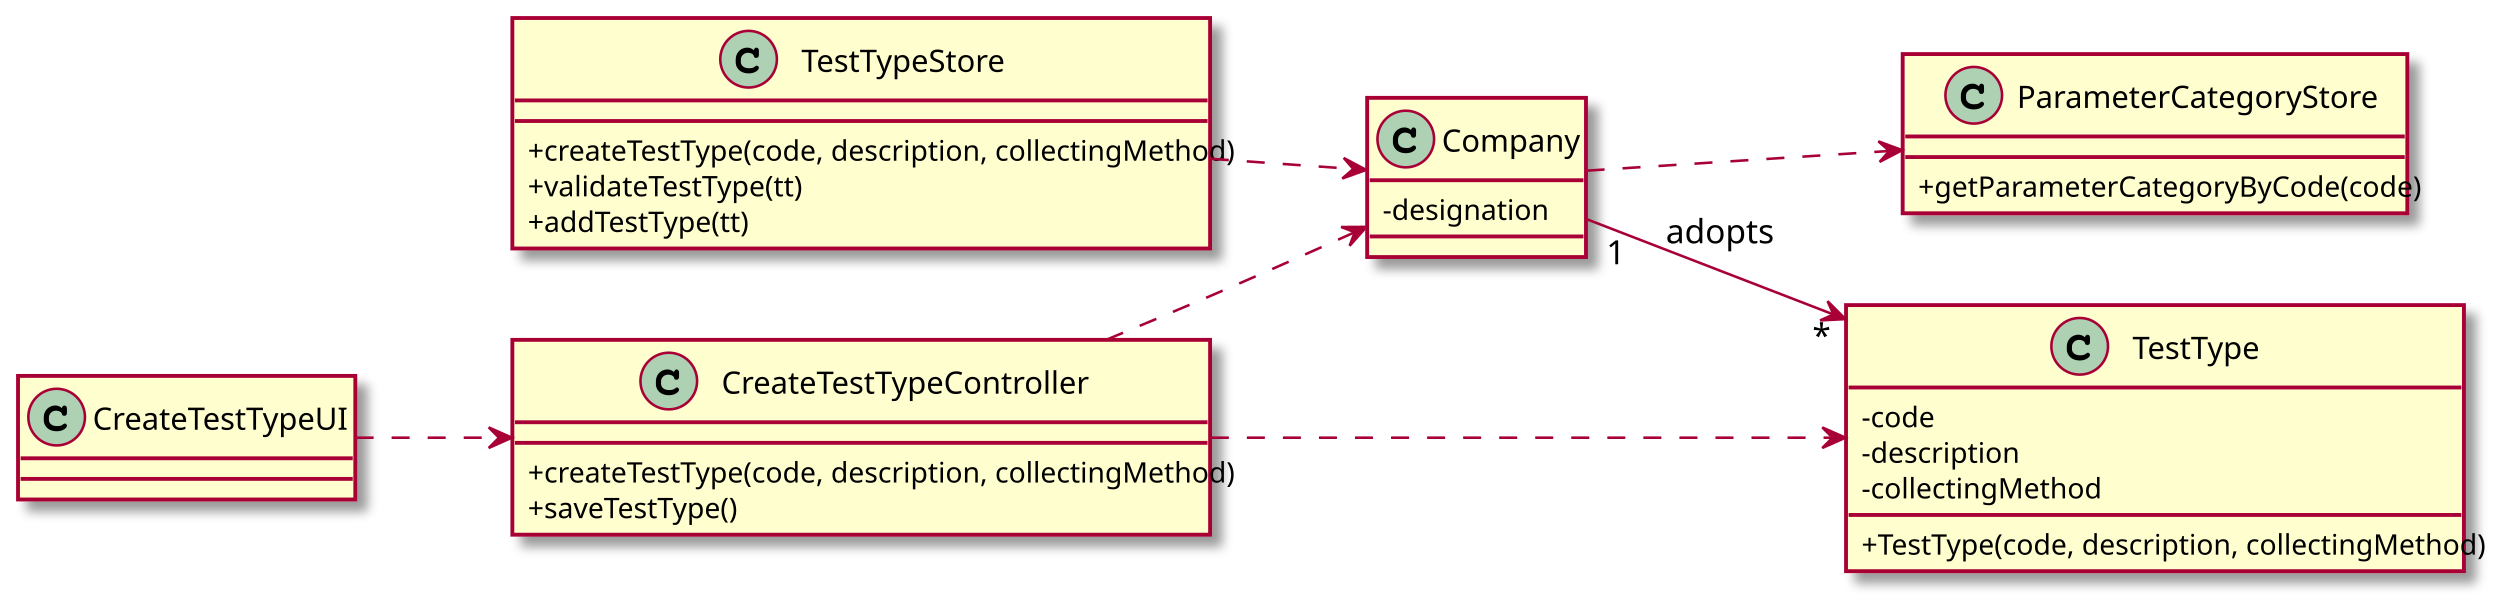
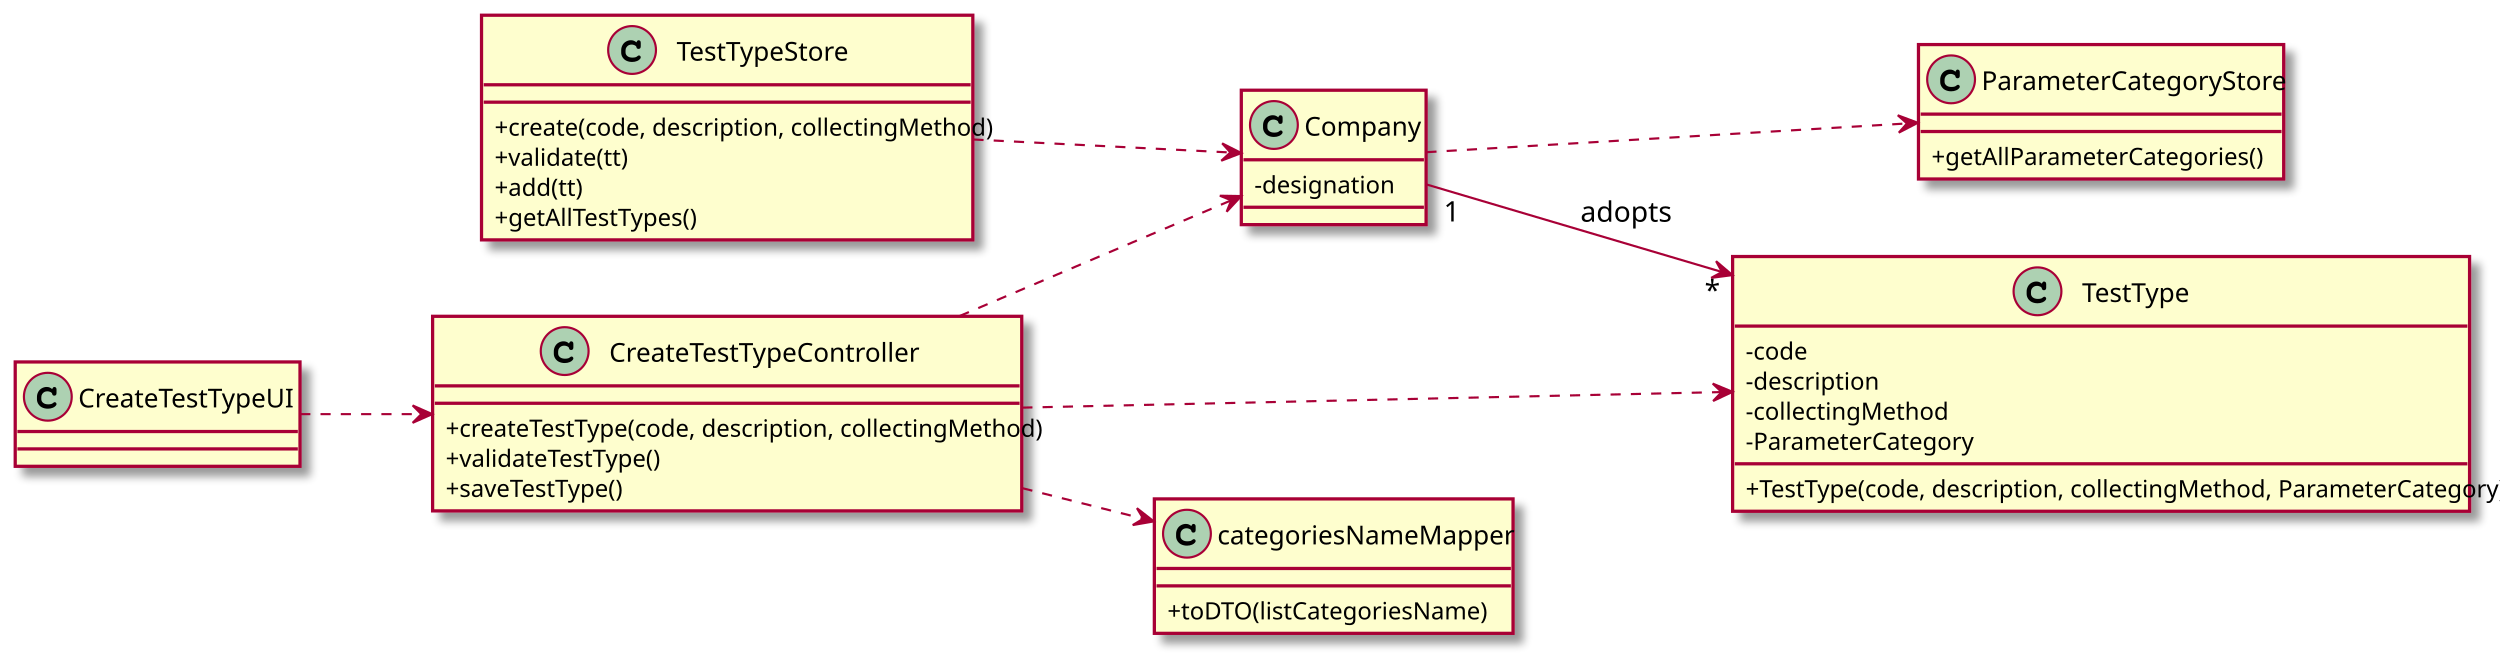
- <svg xmlns="http://www.w3.org/2000/svg" contentScriptType="application/ecmascript" contentStyleType="text/css" height="235px" preserveAspectRatio="none" style="width:971px;height:235px;" version="1.1" viewBox="0 0 971 235" width="971px" zoomAndPan="magnify">
+ <svg xmlns="http://www.w3.org/2000/svg" contentScriptType="application/ecmascript" contentStyleType="text/css" height="457.5px" preserveAspectRatio="none" style="width:1725px;height:457px;" version="1.1" viewBox="0 0 1725 457" width="1725px" zoomAndPan="magnify">
  <defs>
-     <filter height="300%" id="ff31989xpfrcj" width="300%" x="-1" y="-1">
-       <feGaussianBlur result="blurOut" stdDeviation="2.0" />
+     <filter height="300%" id="f78qx5neanmmz" width="300%" x="-1" y="-1">
+       <feGaussianBlur result="blurOut" stdDeviation="3.0" />
      <feColorMatrix in="blurOut" result="blurOut2" type="matrix" values="0 0 0 0 0 0 0 0 0 0 0 0 0 0 0 0 0 0 .4 0" />
-       <feOffset dx="4.0" dy="4.0" in="blurOut2" result="blurOut3" />
+       <feOffset dx="6.0" dy="6.0" in="blurOut2" result="blurOut3" />
      <feBlend in="SourceGraphic" in2="blurOut3" mode="normal" />
    </filter>
  </defs>
  <g>
-     <rect codeLine="4" fill="#FEFECE" filter="url(#ff31989xpfrcj)" height="61.836" id="C" style="stroke:#A80036;stroke-width:1.5;" width="85" x="531" y="38" />
-     <ellipse cx="546" cy="54" fill="#ADD1B2" rx="11" ry="11" style="stroke:#A80036;stroke-width:1.0;" />
-     <path d="M548,50.5 Q548.203,50 548.438,49.75 Q548.672,49.5 548.938,49.5 Q549.406,49.5 549.703,49.781 Q550,50.062 550,50.719 L550,52.281 Q550,52.938 549.719,53.219 Q549.438,53.5 549,53.5 Q548.609,53.5 548.359,53.328 Q548.109,53.156 548,52.703 Q547.953,52.391 547.781,52.219 Q547.469,51.891 546.906,51.703 Q546.344,51.5 545.781,51.5 Q545.078,51.5 544.484,51.781 Q543.906,52.062 543.453,52.688 Q543,53.312 543,54.172 L543,55.094 Q543,56.125 543.844,56.812 Q544.688,57.5 546.188,57.5 Q547.078,57.5 547.703,57.297 Q548.062,57.188 548.469,56.828 Q548.734,56.625 548.875,56.562 Q549.016,56.5 549.188,56.5 Q549.516,56.5 549.75,56.766 Q550,57.016 550,57.375 Q550,57.719 549.656,58.125 Q549.156,58.719 548.359,59.047 Q547.312,59.5 546.031,59.5 Q544.531,59.5 543.328,58.906 Q542.359,58.438 541.672,57.422 Q541,56.406 541,55.203 L541,54.109 Q541,52.859 541.594,51.766 Q542.203,50.672 543.25,50.094 Q544.312,49.5 545.5,49.5 Q546.219,49.5 546.844,49.75 Q547.469,50 548,50.5 Z " fill="#000000" />
-     <text fill="#000000" font-family="sans-serif" font-size="12" lengthAdjust="spacing" textLength="53" x="560" y="58.91">Company</text>
-     <line style="stroke:#A80036;stroke-width:1.5;" x1="532" x2="615" y1="70" y2="70" />
-     <text fill="#000000" font-family="sans-serif" font-size="11" lengthAdjust="spacing" textLength="59" x="537" y="85.419">-designation</text>
-     <line style="stroke:#A80036;stroke-width:1.5;" x1="532" x2="615" y1="91.836" y2="91.836" />
-     <rect codeLine="8" fill="#FEFECE" filter="url(#ff31989xpfrcj)" height="89.508" id="TTS" style="stroke:#A80036;stroke-width:1.5;" width="271" x="199" y="7" />
-     <ellipse cx="290.75" cy="23" fill="#ADD1B2" rx="11" ry="11" style="stroke:#A80036;stroke-width:1.0;" />
-     <path d="M292.75,19.5 Q292.953,19 293.188,18.75 Q293.422,18.5 293.688,18.5 Q294.156,18.5 294.453,18.781 Q294.75,19.062 294.75,19.719 L294.75,21.281 Q294.75,21.938 294.469,22.219 Q294.188,22.5 293.75,22.5 Q293.359,22.5 293.109,22.328 Q292.859,22.156 292.75,21.703 Q292.703,21.391 292.531,21.219 Q292.219,20.891 291.656,20.703 Q291.094,20.5 290.531,20.5 Q289.828,20.5 289.234,20.781 Q288.656,21.062 288.203,21.688 Q287.75,22.312 287.75,23.172 L287.75,24.094 Q287.75,25.125 288.594,25.812 Q289.438,26.5 290.938,26.5 Q291.828,26.5 292.453,26.297 Q292.812,26.188 293.219,25.828 Q293.484,25.625 293.625,25.562 Q293.766,25.5 293.938,25.5 Q294.266,25.5 294.5,25.766 Q294.75,26.016 294.75,26.375 Q294.75,26.719 294.406,27.125 Q293.906,27.719 293.109,28.047 Q292.062,28.5 290.781,28.5 Q289.281,28.5 288.078,27.906 Q287.109,27.438 286.422,26.422 Q285.75,25.406 285.75,24.203 L285.75,23.109 Q285.75,21.859 286.344,20.766 Q286.953,19.672 288,19.094 Q289.062,18.5 290.25,18.5 Q290.969,18.5 291.594,18.75 Q292.219,19 292.75,19.5 Z " fill="#000000" />
-     <text fill="#000000" font-family="sans-serif" font-size="12" lengthAdjust="spacing" textLength="79" x="311.25" y="27.91">TestTypeStore</text>
-     <line style="stroke:#A80036;stroke-width:1.5;" x1="200" x2="469" y1="39" y2="39" />
-     <line style="stroke:#A80036;stroke-width:1.5;" x1="200" x2="469" y1="47" y2="47" />
-     <text fill="#000000" font-family="sans-serif" font-size="11" lengthAdjust="spacing" textLength="259" x="205" y="62.419">+createTestType(code, description, collectingMethod)</text>
-     <text fill="#000000" font-family="sans-serif" font-size="11" lengthAdjust="spacing" textLength="102" x="205" y="76.255">+validateTestType(tt)</text>
-     <text fill="#000000" font-family="sans-serif" font-size="11" lengthAdjust="spacing" textLength="83" x="205" y="90.091">+addTestType(tt)</text>
-     <rect codeLine="14" fill="#FEFECE" filter="url(#ff31989xpfrcj)" height="61.836" id="PCS" style="stroke:#A80036;stroke-width:1.5;" width="196" x="739" y="21" />
-     <ellipse cx="766.6" cy="37" fill="#ADD1B2" rx="11" ry="11" style="stroke:#A80036;stroke-width:1.0;" />
-     <path d="M768.6,33.5 Q768.803,33 769.038,32.75 Q769.272,32.5 769.538,32.5 Q770.006,32.5 770.303,32.781 Q770.6,33.062 770.6,33.719 L770.6,35.281 Q770.6,35.938 770.319,36.219 Q770.038,36.5 769.6,36.5 Q769.209,36.5 768.959,36.328 Q768.709,36.156 768.6,35.703 Q768.553,35.391 768.381,35.219 Q768.069,34.891 767.506,34.703 Q766.944,34.5 766.381,34.5 Q765.678,34.5 765.084,34.781 Q764.506,35.062 764.053,35.688 Q763.6,36.312 763.6,37.172 L763.6,38.094 Q763.6,39.125 764.444,39.812 Q765.288,40.5 766.788,40.5 Q767.678,40.5 768.303,40.297 Q768.663,40.188 769.069,39.828 Q769.334,39.625 769.475,39.562 Q769.616,39.5 769.788,39.5 Q770.116,39.5 770.35,39.766 Q770.6,40.016 770.6,40.375 Q770.6,40.719 770.256,41.125 Q769.756,41.719 768.959,42.047 Q767.913,42.5 766.631,42.5 Q765.131,42.5 763.928,41.906 Q762.959,41.438 762.272,40.422 Q761.6,39.406 761.6,38.203 L761.6,37.109 Q761.6,35.859 762.194,34.766 Q762.803,33.672 763.85,33.094 Q764.913,32.5 766.1,32.5 Q766.819,32.5 767.444,32.75 Q768.069,33 768.6,33.5 Z " fill="#000000" />
-     <text fill="#000000" font-family="sans-serif" font-size="12" lengthAdjust="spacing" textLength="136" x="783.4" y="41.91">ParameterCategoryStore</text>
-     <line style="stroke:#A80036;stroke-width:1.5;" x1="740" x2="934" y1="53" y2="53" />
-     <line style="stroke:#A80036;stroke-width:1.5;" x1="740" x2="934" y1="61" y2="61" />
-     <text fill="#000000" font-family="sans-serif" font-size="11" lengthAdjust="spacing" textLength="184" x="745" y="76.419">+getParameterCategoryByCode(code)</text>
-     <rect codeLine="31" fill="#FEFECE" filter="url(#ff31989xpfrcj)" height="103.344" id="TT" style="stroke:#A80036;stroke-width:1.5;" width="240" x="717" y="118.5" />
-     <ellipse cx="807.75" cy="134.5" fill="#ADD1B2" rx="11" ry="11" style="stroke:#A80036;stroke-width:1.0;" />
-     <path d="M809.75,131 Q809.953,130.5 810.188,130.25 Q810.422,130 810.688,130 Q811.156,130 811.453,130.281 Q811.75,130.562 811.75,131.219 L811.75,132.781 Q811.75,133.438 811.469,133.719 Q811.188,134 810.75,134 Q810.359,134 810.109,133.828 Q809.859,133.656 809.75,133.203 Q809.703,132.891 809.531,132.719 Q809.219,132.391 808.656,132.203 Q808.094,132 807.531,132 Q806.828,132 806.234,132.281 Q805.656,132.562 805.203,133.188 Q804.75,133.812 804.75,134.672 L804.75,135.594 Q804.75,136.625 805.594,137.312 Q806.438,138 807.938,138 Q808.828,138 809.453,137.797 Q809.812,137.688 810.219,137.328 Q810.484,137.125 810.625,137.062 Q810.766,137 810.938,137 Q811.266,137 811.5,137.266 Q811.75,137.516 811.75,137.875 Q811.75,138.219 811.406,138.625 Q810.906,139.219 810.109,139.547 Q809.062,140 807.781,140 Q806.281,140 805.078,139.406 Q804.109,138.938 803.422,137.922 Q802.75,136.906 802.75,135.703 L802.75,134.609 Q802.75,133.359 803.344,132.266 Q803.953,131.172 805,130.594 Q806.062,130 807.25,130 Q807.969,130 808.594,130.25 Q809.219,130.5 809.75,131 Z " fill="#000000" />
-     <text fill="#000000" font-family="sans-serif" font-size="12" lengthAdjust="spacing" textLength="50" x="828.25" y="139.41">TestType</text>
-     <line style="stroke:#A80036;stroke-width:1.5;" x1="718" x2="956" y1="150.5" y2="150.5" />
-     <text fill="#000000" font-family="sans-serif" font-size="11" lengthAdjust="spacing" textLength="28" x="723" y="165.919">-code</text>
-     <text fill="#000000" font-family="sans-serif" font-size="11" lengthAdjust="spacing" textLength="57" x="723" y="179.755">-description</text>
-     <text fill="#000000" font-family="sans-serif" font-size="11" lengthAdjust="spacing" textLength="84" x="723" y="193.591">-collectingMethod</text>
-     <line style="stroke:#A80036;stroke-width:1.5;" x1="718" x2="956" y1="200.008" y2="200.008" />
-     <text fill="#000000" font-family="sans-serif" font-size="11" lengthAdjust="spacing" textLength="228" x="723" y="215.427">+TestType(code, description, collectingMethod)</text>
-     <rect codeLine="32" fill="#FEFECE" filter="url(#ff31989xpfrcj)" height="75.672" id="CTTC" style="stroke:#A80036;stroke-width:1.5;" width="271" x="199" y="132" />
-     <ellipse cx="259.75" cy="148" fill="#ADD1B2" rx="11" ry="11" style="stroke:#A80036;stroke-width:1.0;" />
-     <path d="M261.75,144.5 Q261.953,144 262.188,143.75 Q262.422,143.5 262.688,143.5 Q263.156,143.5 263.453,143.781 Q263.75,144.062 263.75,144.719 L263.75,146.281 Q263.75,146.938 263.469,147.219 Q263.188,147.5 262.75,147.5 Q262.359,147.5 262.109,147.328 Q261.859,147.156 261.75,146.703 Q261.703,146.391 261.531,146.219 Q261.219,145.891 260.656,145.703 Q260.094,145.5 259.531,145.5 Q258.828,145.5 258.234,145.781 Q257.656,146.062 257.203,146.688 Q256.75,147.312 256.75,148.172 L256.75,149.094 Q256.75,150.125 257.594,150.812 Q258.438,151.5 259.938,151.5 Q260.828,151.5 261.453,151.297 Q261.812,151.188 262.219,150.828 Q262.484,150.625 262.625,150.562 Q262.766,150.5 262.938,150.5 Q263.266,150.5 263.5,150.766 Q263.75,151.016 263.75,151.375 Q263.75,151.719 263.406,152.125 Q262.906,152.719 262.109,153.047 Q261.062,153.5 259.781,153.5 Q258.281,153.5 257.078,152.906 Q256.109,152.438 255.422,151.422 Q254.75,150.406 254.75,149.203 L254.75,148.109 Q254.75,146.859 255.344,145.766 Q255.953,144.672 257,144.094 Q258.062,143.5 259.25,143.5 Q259.969,143.5 260.594,143.75 Q261.219,144 261.75,144.5 Z " fill="#000000" />
-     <text fill="#000000" font-family="sans-serif" font-size="12" lengthAdjust="spacing" textLength="141" x="280.25" y="152.91">CreateTestTypeController</text>
-     <line style="stroke:#A80036;stroke-width:1.5;" x1="200" x2="469" y1="164" y2="164" />
-     <line style="stroke:#A80036;stroke-width:1.5;" x1="200" x2="469" y1="172" y2="172" />
-     <text fill="#000000" font-family="sans-serif" font-size="11" lengthAdjust="spacing" textLength="259" x="205" y="187.419">+createTestType(code, description, collectingMethod)</text>
-     <text fill="#000000" font-family="sans-serif" font-size="11" lengthAdjust="spacing" textLength="83" x="205" y="201.255">+saveTestType()</text>
-     <rect codeLine="30" fill="#FEFECE" filter="url(#ff31989xpfrcj)" height="48" id="CTTUI" style="stroke:#A80036;stroke-width:1.5;" width="131" x="7" y="146" />
-     <ellipse cx="22" cy="162" fill="#ADD1B2" rx="11" ry="11" style="stroke:#A80036;stroke-width:1.0;" />
-     <path d="M24,158.5 Q24.203,158 24.438,157.75 Q24.672,157.5 24.938,157.5 Q25.406,157.5 25.703,157.781 Q26,158.062 26,158.719 L26,160.281 Q26,160.938 25.719,161.219 Q25.438,161.5 25,161.5 Q24.609,161.5 24.359,161.328 Q24.109,161.156 24,160.703 Q23.953,160.391 23.781,160.219 Q23.469,159.891 22.906,159.703 Q22.344,159.5 21.781,159.5 Q21.078,159.5 20.484,159.781 Q19.906,160.062 19.453,160.688 Q19,161.312 19,162.172 L19,163.094 Q19,164.125 19.844,164.812 Q20.688,165.5 22.188,165.5 Q23.078,165.5 23.703,165.297 Q24.062,165.188 24.469,164.828 Q24.734,164.625 24.875,164.562 Q25.016,164.5 25.188,164.5 Q25.516,164.5 25.75,164.766 Q26,165.016 26,165.375 Q26,165.719 25.656,166.125 Q25.156,166.719 24.359,167.047 Q23.312,167.5 22.031,167.5 Q20.531,167.5 19.328,166.906 Q18.359,166.438 17.672,165.422 Q17,164.406 17,163.203 L17,162.109 Q17,160.859 17.594,159.766 Q18.203,158.672 19.25,158.094 Q20.312,157.5 21.5,157.5 Q22.219,157.5 22.844,157.75 Q23.469,158 24,158.5 Z " fill="#000000" />
-     <text fill="#000000" font-family="sans-serif" font-size="12" lengthAdjust="spacing" textLength="99" x="36" y="166.91">CreateTestTypeUI</text>
-     <line style="stroke:#A80036;stroke-width:1.5;" x1="8" x2="137" y1="178" y2="178" />
-     <line style="stroke:#A80036;stroke-width:1.5;" x1="8" x2="137" y1="186" y2="186" />
-     <path codeLine="34" d="M138.1,170 C155.08,170 174.07,170 193.36,170 " fill="none" id="CTTUI-to-CTTC" style="stroke:#A80036;stroke-width:1.0;stroke-dasharray:7.0,7.0;" />
-     <polygon fill="#A80036" points="198.81,170,189.81,166,193.81,170,189.81,174,198.81,170" style="stroke:#A80036;stroke-width:1.0;" />
-     <path codeLine="35" d="M616.22,66.29 C647.82,64.23 692.63,61.32 733.55,58.66 " fill="none" id="C-to-PCS" style="stroke:#A80036;stroke-width:1.0;stroke-dasharray:7.0,7.0;" />
-     <polygon fill="#A80036" points="738.78,58.32,729.546,54.894,733.79,58.635,730.049,62.878,738.78,58.32" style="stroke:#A80036;stroke-width:1.0;" />
-     <path codeLine="36" d="M470.27,61.67 C489.93,63.08 508.99,64.44 525.21,65.61 " fill="none" id="TTS-to-C" style="stroke:#A80036;stroke-width:1.0;stroke-dasharray:7.0,7.0;" />
-     <polygon fill="#A80036" points="530.6,65.99,521.909,61.357,525.613,65.633,521.337,69.337,530.6,65.99" style="stroke:#A80036;stroke-width:1.0;" />
-     <path codeLine="37" d="M470.28,170 C545.35,170 638.18,170 711.52,170 " fill="none" id="CTTC-to-TT" style="stroke:#A80036;stroke-width:1.0;stroke-dasharray:7.0,7.0;" />
-     <polygon fill="#A80036" points="716.77,170,707.77,166,711.77,170,707.77,174,716.77,170" style="stroke:#A80036;stroke-width:1.0;" />
-     <path codeLine="38" d="M429.73,131.94 C443.28,126.33 457.02,120.57 470,115 C488.35,107.13 508.42,98.2 525.89,90.31 " fill="none" id="CTTC-to-C" style="stroke:#A80036;stroke-width:1.0;stroke-dasharray:7.0,7.0;" />
-     <polygon fill="#A80036" points="530.75,88.12,520.901,88.177,526.193,90.177,524.193,95.469,530.75,88.12" style="stroke:#A80036;stroke-width:1.0;" />
-     <path codeLine="39" d="M616.22,85.12 C642.27,95.17 677.29,108.7 711.71,121.99 " fill="none" id="C-to-TT" style="stroke:#A80036;stroke-width:1.0;" />
-     <polygon fill="#A80036" points="716.78,123.95,709.827,116.974,712.116,122.147,706.943,124.436,716.78,123.95" style="stroke:#A80036;stroke-width:1.0;" />
-     <text fill="#000000" font-family="sans-serif" font-size="13" lengthAdjust="spacing" textLength="39" x="647" y="94.495">adopts</text>
-     <text fill="#000000" font-family="sans-serif" font-size="13" lengthAdjust="spacing" textLength="7" x="623.875" y="102.653">1</text>
-     <text fill="#000000" font-family="sans-serif" font-size="13" lengthAdjust="spacing" textLength="5" x="703.918" y="135.008">*</text>
+     <rect codeLine="4" fill="#FEFECE" filter="url(#f78qx5neanmmz)" height="92.754" id="C" style="stroke:#A80036;stroke-width:2.25;" width="127.5" x="856.5" y="62.25" />
+     <ellipse cx="879" cy="86.25" fill="#ADD1B2" rx="16.5" ry="16.5" style="stroke:#A80036;stroke-width:1.5;" />
+     <path d="M882,81 Q882.305,80.25 882.656,79.875 Q883.008,79.5 883.406,79.5 Q884.109,79.5 884.555,79.922 Q885,80.344 885,81.328 L885,83.672 Q885,84.656 884.578,85.078 Q884.156,85.5 883.5,85.5 Q882.914,85.5 882.539,85.242 Q882.164,84.984 882,84.305 Q881.93,83.836 881.672,83.578 Q881.203,83.086 880.359,82.805 Q879.516,82.5 878.672,82.5 Q877.617,82.5 876.727,82.922 Q875.859,83.344 875.18,84.281 Q874.5,85.219 874.5,86.508 L874.5,87.891 Q874.5,89.438 875.766,90.469 Q877.031,91.5 879.281,91.5 Q880.617,91.5 881.555,91.195 Q882.094,91.031 882.703,90.492 Q883.102,90.188 883.312,90.094 Q883.523,90 883.781,90 Q884.273,90 884.625,90.398 Q885,90.773 885,91.312 Q885,91.828 884.484,92.438 Q883.734,93.328 882.539,93.82 Q880.969,94.5 879.047,94.5 Q876.797,94.5 874.992,93.609 Q873.539,92.906 872.508,91.383 Q871.5,89.859 871.5,88.055 L871.5,86.414 Q871.5,84.539 872.391,82.898 Q873.305,81.258 874.875,80.391 Q876.469,79.5 878.25,79.5 Q879.328,79.5 880.266,79.875 Q881.203,80.25 882,81 Z " fill="#000000" />
+     <text fill="#000000" font-family="sans-serif" font-size="18" lengthAdjust="spacing" textLength="79.5" x="900" y="93.615">Company</text>
+     <line style="stroke:#A80036;stroke-width:2.25;" x1="858" x2="982.5" y1="110.25" y2="110.25" />
+     <text fill="#000000" font-family="sans-serif" font-size="16.5" lengthAdjust="spacing" textLength="88.5" x="865.5" y="133.378">-designation</text>
+     <line style="stroke:#A80036;stroke-width:2.25;" x1="858" x2="982.5" y1="143.004" y2="143.004" />
+     <rect codeLine="8" fill="#FEFECE" filter="url(#f78qx5neanmmz)" height="92.754" id="cNM" style="stroke:#A80036;stroke-width:2.25;" width="247.5" x="796.5" y="344.25" />
+     <ellipse cx="819" cy="368.25" fill="#ADD1B2" rx="16.5" ry="16.5" style="stroke:#A80036;stroke-width:1.5;" />
+     <path d="M822,363 Q822.305,362.25 822.656,361.875 Q823.008,361.5 823.406,361.5 Q824.109,361.5 824.555,361.922 Q825,362.344 825,363.328 L825,365.672 Q825,366.656 824.578,367.078 Q824.156,367.5 823.5,367.5 Q822.914,367.5 822.539,367.242 Q822.164,366.984 822,366.305 Q821.93,365.836 821.672,365.578 Q821.203,365.086 820.359,364.805 Q819.516,364.5 818.672,364.5 Q817.617,364.5 816.727,364.922 Q815.859,365.344 815.18,366.281 Q814.5,367.219 814.5,368.508 L814.5,369.891 Q814.5,371.438 815.766,372.469 Q817.031,373.5 819.281,373.5 Q820.617,373.5 821.555,373.195 Q822.094,373.031 822.703,372.492 Q823.102,372.188 823.312,372.094 Q823.523,372 823.781,372 Q824.273,372 824.625,372.398 Q825,372.773 825,373.312 Q825,373.828 824.484,374.438 Q823.734,375.328 822.539,375.82 Q820.969,376.5 819.047,376.5 Q816.797,376.5 814.992,375.609 Q813.539,374.906 812.508,373.383 Q811.5,371.859 811.5,370.055 L811.5,368.414 Q811.5,366.539 812.391,364.898 Q813.305,363.258 814.875,362.391 Q816.469,361.5 818.25,361.5 Q819.328,361.5 820.266,361.875 Q821.203,362.25 822,363 Z " fill="#000000" />
+     <text fill="#000000" font-family="sans-serif" font-size="18" lengthAdjust="spacing" textLength="199.5" x="840" y="375.615">categoriesNameMapper</text>
+     <line style="stroke:#A80036;stroke-width:2.25;" x1="798" x2="1042.5" y1="392.25" y2="392.25" />
+     <line style="stroke:#A80036;stroke-width:2.25;" x1="798" x2="1042.5" y1="404.25" y2="404.25" />
+     <text fill="#000000" font-family="sans-serif" font-size="16.5" lengthAdjust="spacing" textLength="204" x="805.5" y="427.378">+toDTO(listCategoriesName)</text>
+     <rect codeLine="12" fill="#FEFECE" filter="url(#f78qx5neanmmz)" height="155.016" id="TTS" style="stroke:#A80036;stroke-width:2.25;" width="339" x="332.25" y="10.5" />
+     <ellipse cx="436.125" cy="34.5" fill="#ADD1B2" rx="16.5" ry="16.5" style="stroke:#A80036;stroke-width:1.5;" />
+     <path d="M439.125,29.25 Q439.43,28.5 439.781,28.125 Q440.133,27.75 440.531,27.75 Q441.234,27.75 441.68,28.172 Q442.125,28.594 442.125,29.578 L442.125,31.922 Q442.125,32.906 441.703,33.328 Q441.281,33.75 440.625,33.75 Q440.039,33.75 439.664,33.492 Q439.289,33.234 439.125,32.555 Q439.055,32.086 438.797,31.828 Q438.328,31.336 437.484,31.055 Q436.641,30.75 435.797,30.75 Q434.742,30.75 433.852,31.172 Q432.984,31.594 432.305,32.531 Q431.625,33.469 431.625,34.758 L431.625,36.141 Q431.625,37.688 432.891,38.719 Q434.156,39.75 436.406,39.75 Q437.742,39.75 438.68,39.445 Q439.219,39.281 439.828,38.742 Q440.227,38.438 440.438,38.344 Q440.648,38.25 440.906,38.25 Q441.398,38.25 441.75,38.648 Q442.125,39.023 442.125,39.562 Q442.125,40.078 441.609,40.688 Q440.859,41.578 439.664,42.07 Q438.094,42.75 436.172,42.75 Q433.922,42.75 432.117,41.859 Q430.664,41.156 429.633,39.633 Q428.625,38.109 428.625,36.305 L428.625,34.664 Q428.625,32.789 429.516,31.148 Q430.43,29.508 432,28.641 Q433.594,27.75 435.375,27.75 Q436.453,27.75 437.391,28.125 Q438.328,28.5 439.125,29.25 Z " fill="#000000" />
+     <text fill="#000000" font-family="sans-serif" font-size="18" lengthAdjust="spacing" textLength="118.5" x="466.875" y="41.865">TestTypeStore</text>
+     <line style="stroke:#A80036;stroke-width:2.25;" x1="333.75" x2="669.75" y1="58.5" y2="58.5" />
+     <line style="stroke:#A80036;stroke-width:2.25;" x1="333.75" x2="669.75" y1="70.5" y2="70.5" />
+     <text fill="#000000" font-family="sans-serif" font-size="16.5" lengthAdjust="spacing" textLength="321" x="341.25" y="93.628">+create(code, description, collectingMethod)</text>
+     <text fill="#000000" font-family="sans-serif" font-size="16.5" lengthAdjust="spacing" textLength="85.5" x="341.25" y="114.382">+validate(tt)</text>
+     <text fill="#000000" font-family="sans-serif" font-size="16.5" lengthAdjust="spacing" textLength="57" x="341.25" y="135.136">+add(tt)</text>
+     <text fill="#000000" font-family="sans-serif" font-size="16.5" lengthAdjust="spacing" textLength="138" x="341.25" y="155.89">+getAllTestTypes()</text>
+     <rect codeLine="19" fill="#FEFECE" filter="url(#f78qx5neanmmz)" height="92.754" id="PCS" style="stroke:#A80036;stroke-width:2.25;" width="252" x="1323.75" y="30.75" />
+     <ellipse cx="1346.25" cy="54.75" fill="#ADD1B2" rx="16.5" ry="16.5" style="stroke:#A80036;stroke-width:1.5;" />
+     <path d="M1349.25,49.5 Q1349.555,48.75 1349.906,48.375 Q1350.258,48 1350.656,48 Q1351.359,48 1351.805,48.422 Q1352.25,48.844 1352.25,49.828 L1352.25,52.172 Q1352.25,53.156 1351.828,53.578 Q1351.406,54 1350.75,54 Q1350.164,54 1349.789,53.742 Q1349.414,53.484 1349.25,52.805 Q1349.18,52.336 1348.922,52.078 Q1348.453,51.586 1347.609,51.305 Q1346.766,51 1345.922,51 Q1344.867,51 1343.977,51.422 Q1343.109,51.844 1342.43,52.781 Q1341.75,53.719 1341.75,55.008 L1341.75,56.391 Q1341.75,57.938 1343.016,58.969 Q1344.281,60 1346.531,60 Q1347.867,60 1348.805,59.695 Q1349.344,59.531 1349.953,58.992 Q1350.352,58.688 1350.562,58.594 Q1350.773,58.5 1351.031,58.5 Q1351.523,58.5 1351.875,58.898 Q1352.25,59.273 1352.25,59.812 Q1352.25,60.328 1351.734,60.938 Q1350.984,61.828 1349.789,62.32 Q1348.219,63 1346.297,63 Q1344.047,63 1342.242,62.109 Q1340.789,61.406 1339.758,59.883 Q1338.75,58.359 1338.75,56.555 L1338.75,54.914 Q1338.75,53.039 1339.641,51.398 Q1340.555,49.758 1342.125,48.891 Q1343.719,48 1345.5,48 Q1346.578,48 1347.516,48.375 Q1348.453,48.75 1349.25,49.5 Z " fill="#000000" />
+     <text fill="#000000" font-family="sans-serif" font-size="18" lengthAdjust="spacing" textLength="204" x="1367.25" y="62.115">ParameterCategoryStore</text>
+     <line style="stroke:#A80036;stroke-width:2.25;" x1="1325.25" x2="1574.25" y1="78.75" y2="78.75" />
+     <line style="stroke:#A80036;stroke-width:2.25;" x1="1325.25" x2="1574.25" y1="90.75" y2="90.75" />
+     <text fill="#000000" font-family="sans-serif" font-size="16.5" lengthAdjust="spacing" textLength="213" x="1332.75" y="113.878">+getAllParameterCategories()</text>
+     <rect codeLine="38" fill="#FEFECE" filter="url(#f78qx5neanmmz)" height="175.769" id="TT" style="stroke:#A80036;stroke-width:2.25;" width="508.5" x="1195.5" y="177" />
+     <ellipse cx="1405.875" cy="201" fill="#ADD1B2" rx="16.5" ry="16.5" style="stroke:#A80036;stroke-width:1.5;" />
+     <path d="M1408.875,195.75 Q1409.18,195 1409.531,194.625 Q1409.883,194.25 1410.281,194.25 Q1410.984,194.25 1411.43,194.672 Q1411.875,195.094 1411.875,196.078 L1411.875,198.422 Q1411.875,199.406 1411.453,199.828 Q1411.031,200.25 1410.375,200.25 Q1409.789,200.25 1409.414,199.992 Q1409.039,199.734 1408.875,199.055 Q1408.805,198.586 1408.547,198.328 Q1408.078,197.836 1407.234,197.555 Q1406.391,197.25 1405.547,197.25 Q1404.492,197.25 1403.602,197.672 Q1402.734,198.094 1402.055,199.031 Q1401.375,199.969 1401.375,201.258 L1401.375,202.641 Q1401.375,204.188 1402.641,205.219 Q1403.906,206.25 1406.156,206.25 Q1407.492,206.25 1408.43,205.945 Q1408.969,205.781 1409.578,205.242 Q1409.977,204.938 1410.188,204.844 Q1410.398,204.75 1410.656,204.75 Q1411.148,204.75 1411.5,205.148 Q1411.875,205.523 1411.875,206.062 Q1411.875,206.578 1411.359,207.188 Q1410.609,208.078 1409.414,208.57 Q1407.844,209.25 1405.922,209.25 Q1403.672,209.25 1401.867,208.359 Q1400.414,207.656 1399.383,206.133 Q1398.375,204.609 1398.375,202.805 L1398.375,201.164 Q1398.375,199.289 1399.266,197.648 Q1400.18,196.008 1401.75,195.141 Q1403.344,194.25 1405.125,194.25 Q1406.203,194.25 1407.141,194.625 Q1408.078,195 1408.875,195.75 Z " fill="#000000" />
+     <text fill="#000000" font-family="sans-serif" font-size="18" lengthAdjust="spacing" textLength="75" x="1436.625" y="208.365">TestType</text>
+     <line style="stroke:#A80036;stroke-width:2.25;" x1="1197" x2="1702.5" y1="225" y2="225" />
+     <text fill="#000000" font-family="sans-serif" font-size="16.5" lengthAdjust="spacing" textLength="42" x="1204.5" y="248.128">-code</text>
+     <text fill="#000000" font-family="sans-serif" font-size="16.5" lengthAdjust="spacing" textLength="85.5" x="1204.5" y="268.882">-description</text>
+     <text fill="#000000" font-family="sans-serif" font-size="16.5" lengthAdjust="spacing" textLength="126" x="1204.5" y="289.636">-collectingMethod</text>
+     <text fill="#000000" font-family="sans-serif" font-size="16.5" lengthAdjust="spacing" textLength="145.5" x="1204.5" y="310.39">-ParameterCategory</text>
+     <line style="stroke:#A80036;stroke-width:2.25;" x1="1197" x2="1702.5" y1="320.016" y2="320.016" />
+     <text fill="#000000" font-family="sans-serif" font-size="16.5" lengthAdjust="spacing" textLength="490.5" x="1204.5" y="343.144">+TestType(code, description, collectingMethod, ParameterCategory)</text>
+     <rect codeLine="39" fill="#FEFECE" filter="url(#f78qx5neanmmz)" height="134.262" id="CTTC" style="stroke:#A80036;stroke-width:2.25;" width="406.5" x="298.5" y="218.25" />
+     <ellipse cx="389.625" cy="242.25" fill="#ADD1B2" rx="16.5" ry="16.5" style="stroke:#A80036;stroke-width:1.5;" />
+     <path d="M392.625,237 Q392.93,236.25 393.281,235.875 Q393.633,235.5 394.031,235.5 Q394.734,235.5 395.18,235.922 Q395.625,236.344 395.625,237.328 L395.625,239.672 Q395.625,240.656 395.203,241.078 Q394.781,241.5 394.125,241.5 Q393.539,241.5 393.164,241.242 Q392.789,240.984 392.625,240.305 Q392.555,239.836 392.297,239.578 Q391.828,239.086 390.984,238.805 Q390.141,238.5 389.297,238.5 Q388.242,238.5 387.352,238.922 Q386.484,239.344 385.805,240.281 Q385.125,241.219 385.125,242.508 L385.125,243.891 Q385.125,245.438 386.391,246.469 Q387.656,247.5 389.906,247.5 Q391.242,247.5 392.18,247.195 Q392.719,247.031 393.328,246.492 Q393.727,246.188 393.938,246.094 Q394.148,246 394.406,246 Q394.898,246 395.25,246.398 Q395.625,246.773 395.625,247.312 Q395.625,247.828 395.109,248.438 Q394.359,249.328 393.164,249.82 Q391.594,250.5 389.672,250.5 Q387.422,250.5 385.617,249.609 Q384.164,248.906 383.133,247.383 Q382.125,245.859 382.125,244.055 L382.125,242.414 Q382.125,240.539 383.016,238.898 Q383.93,237.258 385.5,236.391 Q387.094,235.5 388.875,235.5 Q389.953,235.5 390.891,235.875 Q391.828,236.25 392.625,237 Z " fill="#000000" />
+     <text fill="#000000" font-family="sans-serif" font-size="18" lengthAdjust="spacing" textLength="211.5" x="420.375" y="249.615">CreateTestTypeController</text>
+     <line style="stroke:#A80036;stroke-width:2.25;" x1="300" x2="703.5" y1="266.25" y2="266.25" />
+     <line style="stroke:#A80036;stroke-width:2.25;" x1="300" x2="703.5" y1="278.25" y2="278.25" />
+     <text fill="#000000" font-family="sans-serif" font-size="16.5" lengthAdjust="spacing" textLength="388.5" x="307.5" y="301.378">+createTestType(code, description, collectingMethod)</text>
+     <text fill="#000000" font-family="sans-serif" font-size="16.5" lengthAdjust="spacing" textLength="144" x="307.5" y="322.132">+validateTestType()</text>
+     <text fill="#000000" font-family="sans-serif" font-size="16.5" lengthAdjust="spacing" textLength="124.5" x="307.5" y="342.886">+saveTestType()</text>
+     <rect codeLine="37" fill="#FEFECE" filter="url(#f78qx5neanmmz)" height="72" id="CTTUI" style="stroke:#A80036;stroke-width:2.25;" width="196.5" x="10.5" y="249.75" />
+     <ellipse cx="33" cy="273.75" fill="#ADD1B2" rx="16.5" ry="16.5" style="stroke:#A80036;stroke-width:1.5;" />
+     <path d="M36,268.5 Q36.305,267.75 36.656,267.375 Q37.008,267 37.406,267 Q38.109,267 38.555,267.422 Q39,267.844 39,268.828 L39,271.172 Q39,272.156 38.578,272.578 Q38.156,273 37.5,273 Q36.914,273 36.539,272.742 Q36.164,272.484 36,271.805 Q35.93,271.336 35.672,271.078 Q35.203,270.586 34.359,270.305 Q33.516,270 32.672,270 Q31.617,270 30.727,270.422 Q29.859,270.844 29.18,271.781 Q28.5,272.719 28.5,274.008 L28.5,275.391 Q28.5,276.938 29.766,277.969 Q31.031,279 33.281,279 Q34.617,279 35.555,278.695 Q36.094,278.531 36.703,277.992 Q37.102,277.688 37.312,277.594 Q37.523,277.5 37.781,277.5 Q38.273,277.5 38.625,277.898 Q39,278.273 39,278.812 Q39,279.328 38.484,279.938 Q37.734,280.828 36.539,281.32 Q34.969,282 33.047,282 Q30.797,282 28.992,281.109 Q27.539,280.406 26.508,278.883 Q25.5,277.359 25.5,275.555 L25.5,273.914 Q25.5,272.039 26.391,270.398 Q27.305,268.758 28.875,267.891 Q30.469,267 32.25,267 Q33.328,267 34.266,267.375 Q35.203,267.75 36,268.5 Z " fill="#000000" />
+     <text fill="#000000" font-family="sans-serif" font-size="18" lengthAdjust="spacing" textLength="148.5" x="54" y="281.115">CreateTestTypeUI</text>
+     <line style="stroke:#A80036;stroke-width:2.25;" x1="12" x2="205.5" y1="297.75" y2="297.75" />
+     <line style="stroke:#A80036;stroke-width:2.25;" x1="12" x2="205.5" y1="309.75" y2="309.75" />
+     <path codeLine="41" d="M207.15,285.75 C232.62,285.75 261.105,285.75 290.04,285.75 " fill="none" id="CTTUI-to-CTTC" style="stroke:#A80036;stroke-width:1.5;stroke-dasharray:7.0,7.0;" />
+     <polygon fill="#A80036" points="298.215,285.75,284.715,279.75,290.715,285.75,284.715,291.75,298.215,285.75" style="stroke:#A80036;stroke-width:1.5;" />
+     <path codeLine="43" d="M984.21,105.015 C1065.48,100.155 1209.6,91.53 1315.725,85.185 " fill="none" id="C-to-PCS" style="stroke:#A80036;stroke-width:1.5;stroke-dasharray:7.0,7.0;" />
+     <polygon fill="#A80036" points="1323.3,84.72,1309.464,79.542,1315.813,85.171,1310.185,91.52,1323.3,84.72" style="stroke:#A80036;stroke-width:1.5;" />
+     <path codeLine="45" d="M671.655,96.255 C733.575,99.39 800.34,102.765 848.835,105.21 " fill="none" id="TTS-to-C" style="stroke:#A80036;stroke-width:1.5;stroke-dasharray:7.0,7.0;" />
+     <polygon fill="#A80036" points="856.47,105.6,843.296,98.915,848.98,105.215,842.68,110.899,856.47,105.6" style="stroke:#A80036;stroke-width:1.5;" />
+     <path codeLine="47" d="M705.39,281.265 C846.3,278.13 1035.525,273.915 1187.73,270.54 " fill="none" id="CTTC-to-TT" style="stroke:#A80036;stroke-width:1.5;stroke-dasharray:7.0,7.0;" />
+     <polygon fill="#A80036" points="1195.41,270.375,1181.776,264.685,1187.912,270.546,1182.051,276.682,1195.41,270.375" style="stroke:#A80036;stroke-width:1.5;" />
+     <path codeLine="48" d="M662.115,218.07 C726.75,190.545 798.075,160.155 849.09,138.42 " fill="none" id="CTTC-to-C" style="stroke:#A80036;stroke-width:1.5;stroke-dasharray:7.0,7.0;" />
+     <polygon fill="#A80036" points="856.47,135.285,841.699,135.049,849.569,138.221,846.397,146.091,856.47,135.285" style="stroke:#A80036;stroke-width:1.5;" />
+     <path codeLine="49" d="M705.525,336.87 C733.815,344.01 762.255,351.195 788.715,357.885 " fill="none" id="CTTC-to-cNM" style="stroke:#A80036;stroke-width:1.5;stroke-dasharray:7.0,7.0;" />
+     <polygon fill="#A80036" points="796.125,359.76,784.49,350.657,788.85,357.936,781.571,362.296,796.125,359.76" style="stroke:#A80036;stroke-width:1.5;" />
+     <path codeLine="51" d="M984.21,127.26 C1035.54,142.47 1111.935,165.105 1188,187.635 " fill="none" id="C-to-TT" style="stroke:#A80036;stroke-width:1.5;" />
+     <polygon fill="#A80036" points="1195.35,189.81,1184.104,180.23,1188.158,187.685,1180.703,191.738,1195.35,189.81" style="stroke:#A80036;stroke-width:1.5;" />
+     <text fill="#000000" font-family="sans-serif" font-size="19.5" lengthAdjust="spacing" textLength="58.5" x="1090.5" y="152.993">adopts</text>
+     <text fill="#000000" font-family="sans-serif" font-size="19.5" lengthAdjust="spacing" textLength="10.5" x="996.106" y="152.813">1</text>
+     <text fill="#000000" font-family="sans-serif" font-size="19.5" lengthAdjust="spacing" textLength="7.5" x="1176.153" y="207.207">*</text>
  </g>
</svg>
